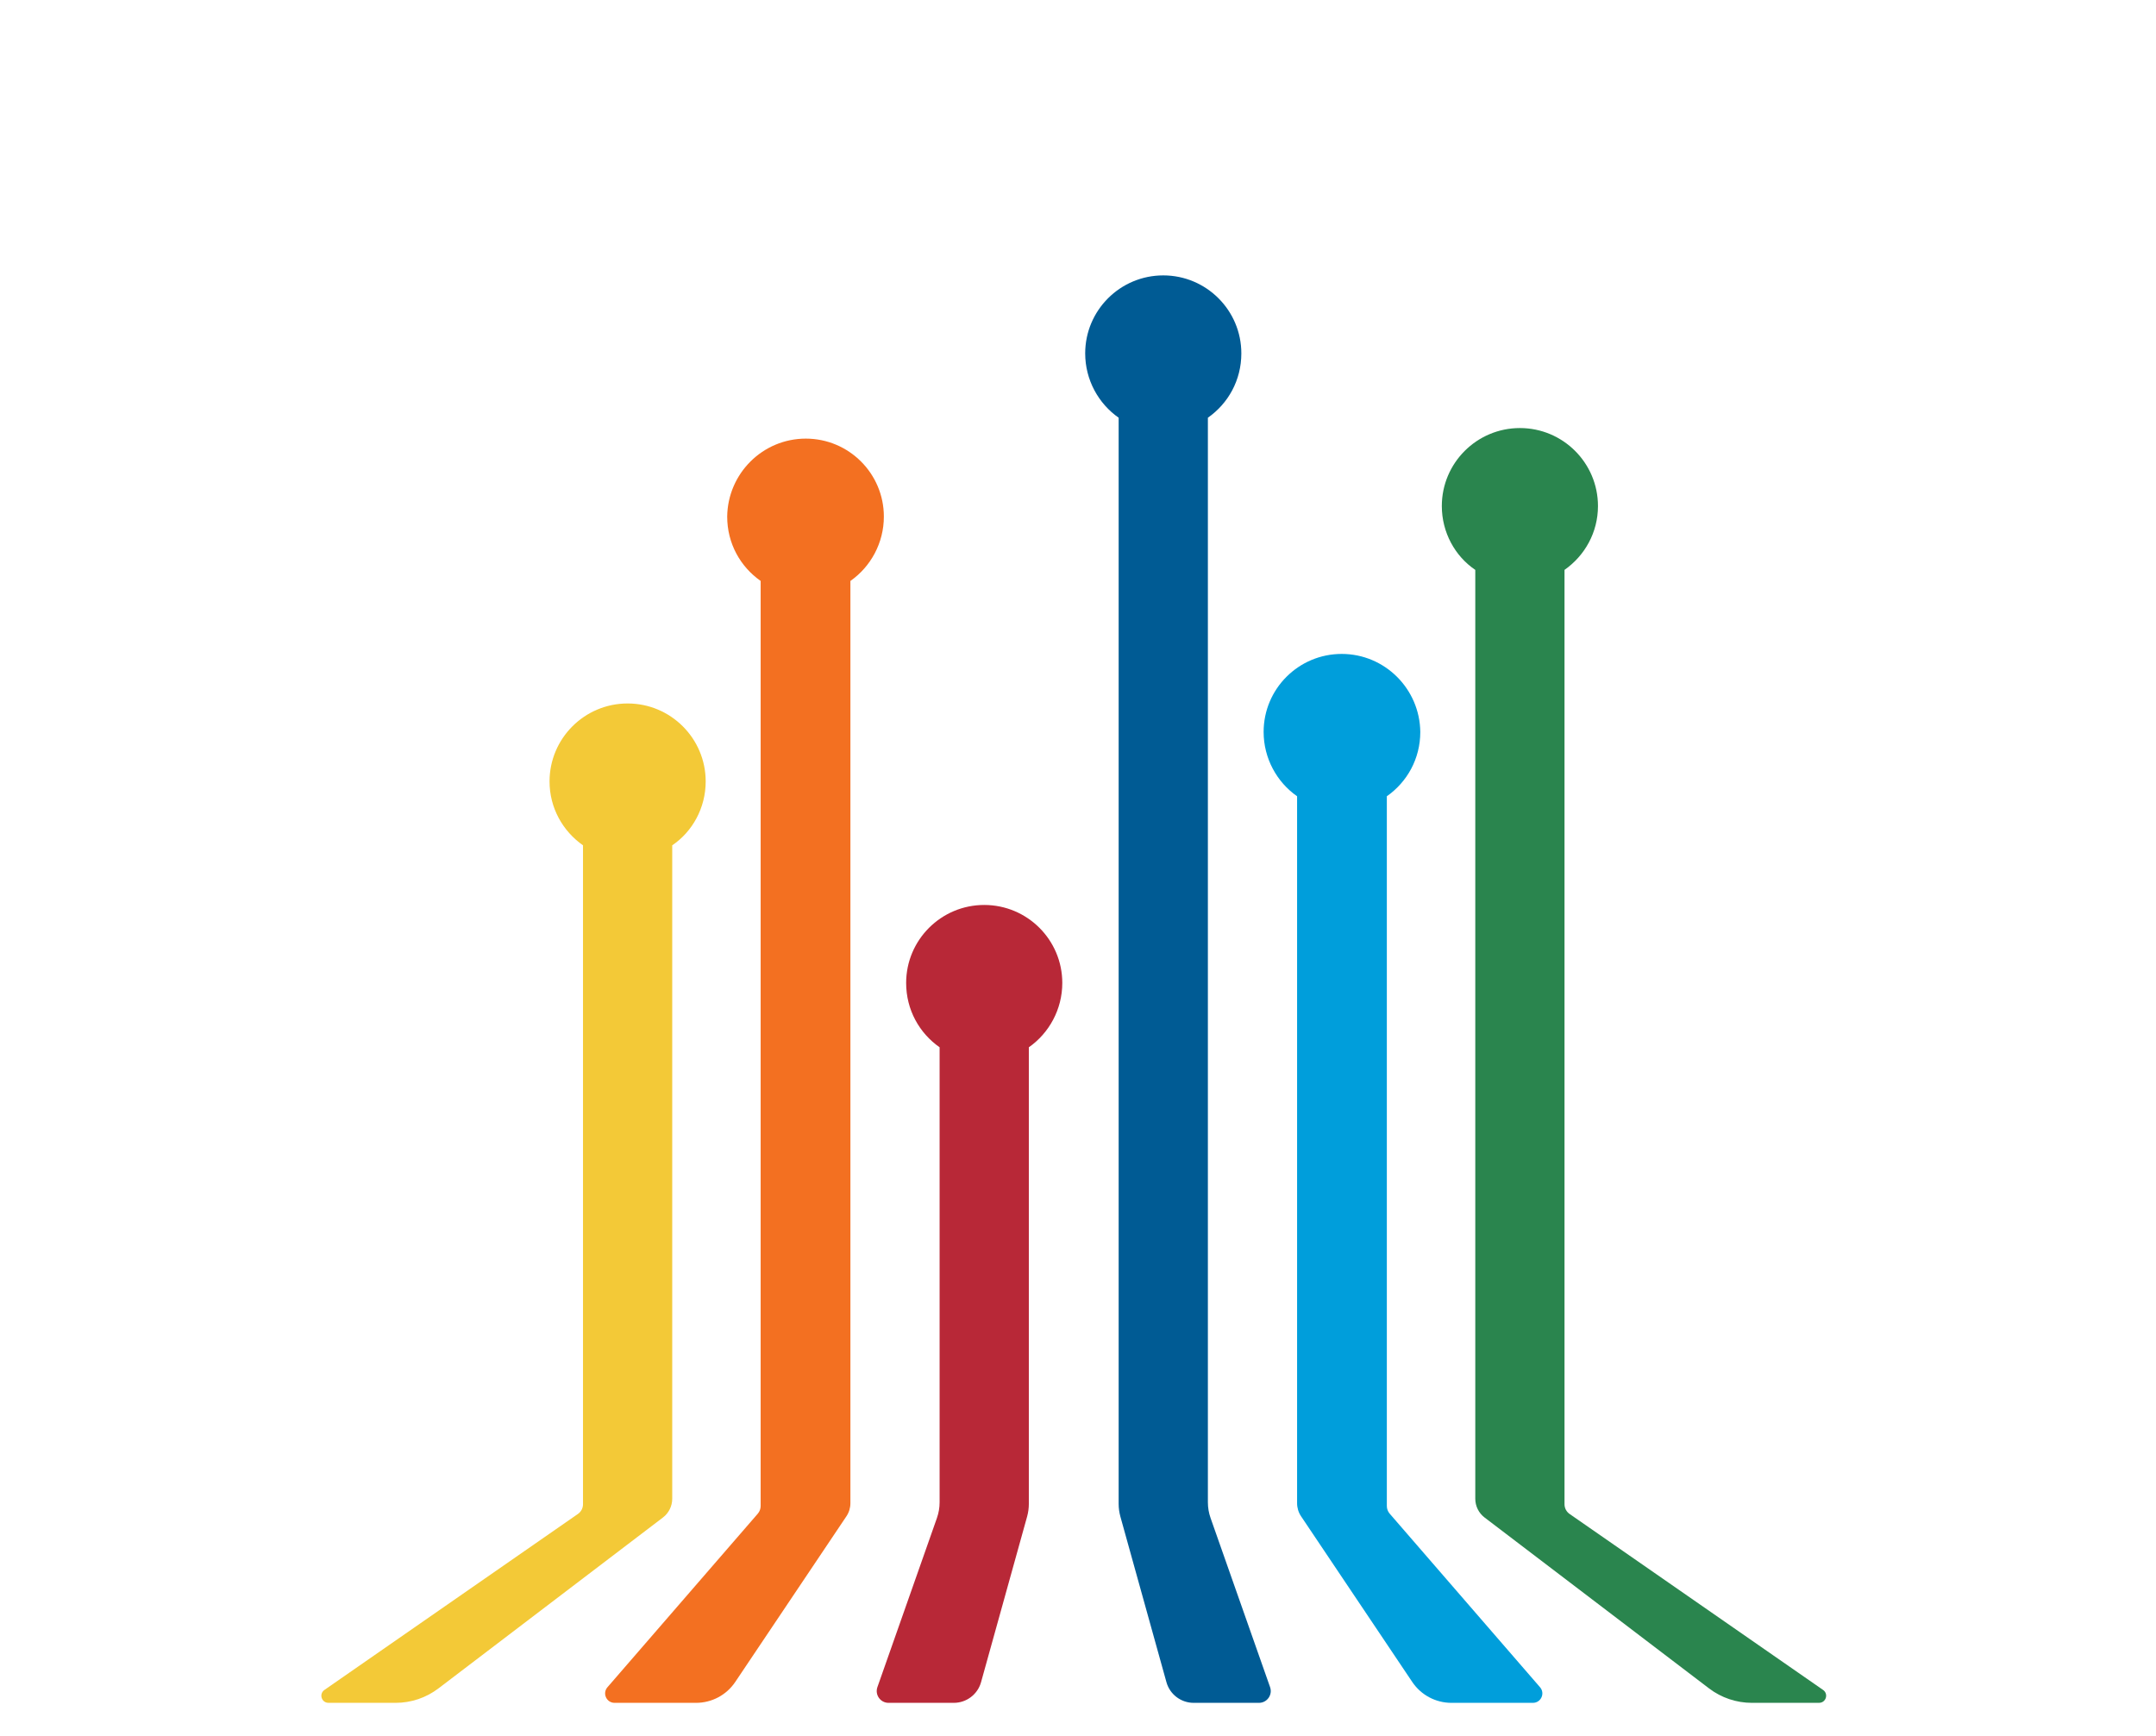
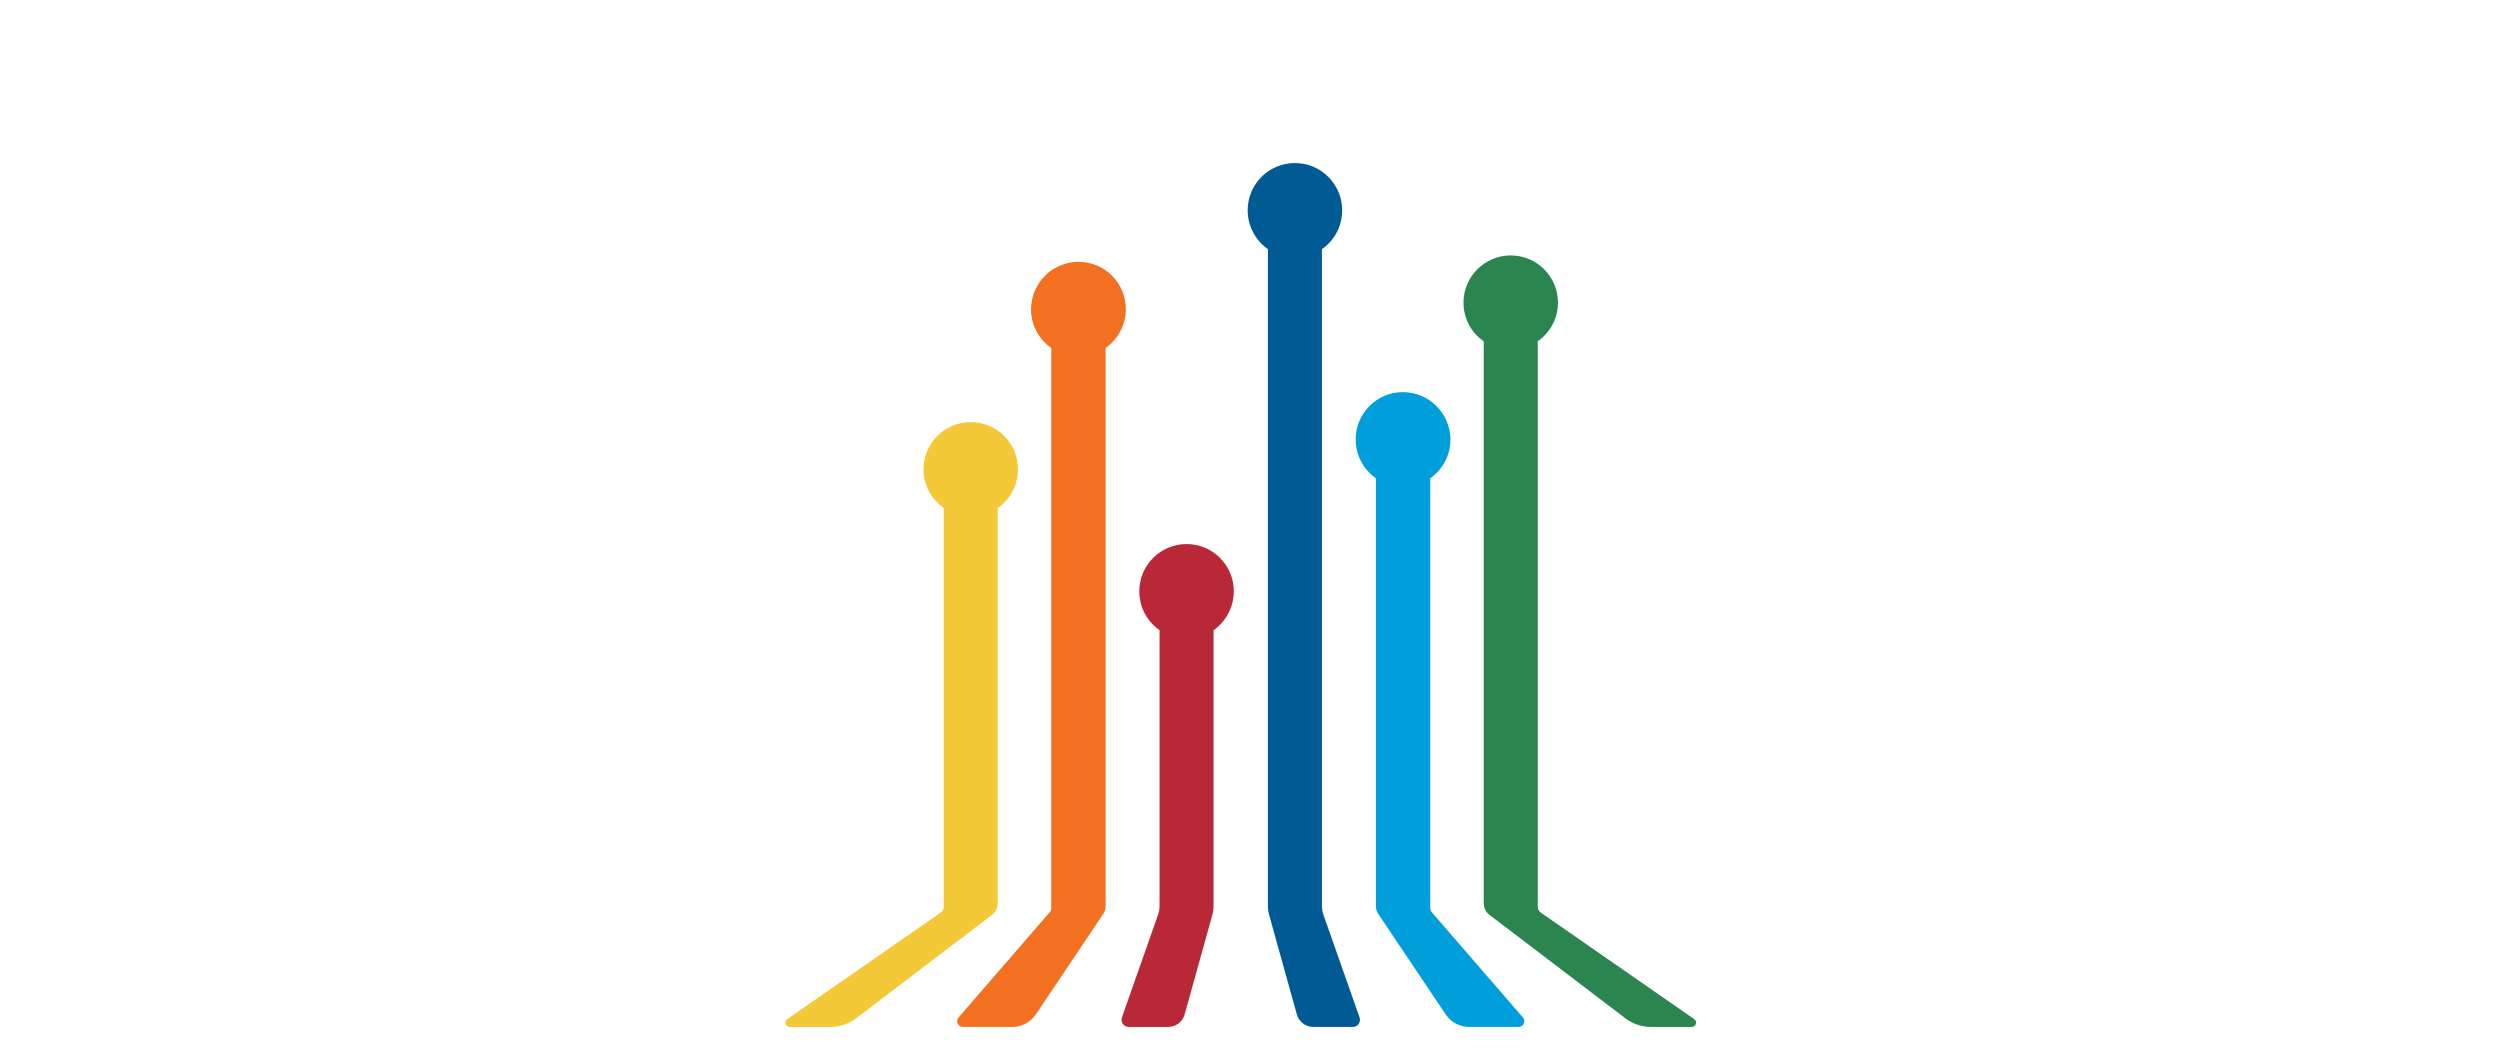
- <svg xmlns="http://www.w3.org/2000/svg" width="91.432" height="73.612" viewBox="0 0 91.432 73.612" fill="none" version="1.1" id="svg24">
+ <svg xmlns="http://www.w3.org/2000/svg" width="175.183" height="73.712" viewBox="0 0 175.183 73.712" fill="none" version="1.1" id="svg24">
  <defs id="defs28" />
-   <path d="m 53.39,72.215 c 0.345,0 0.586,-0.341 0.472,-0.666 l -2.525,-7.175 c -0.075,-0.213 -0.113,-0.438 -0.113,-0.664 v -45.995 c 0.86,-0.601 1.419,-1.59 1.419,-2.728 0,-1.826 -1.484,-3.308 -3.311,-3.308 -1.828,0 -3.311,1.482 -3.311,3.308 0,1.117 0.559,2.127 1.419,2.728 v 46.064 c 0,0.181 0.025,0.361 0.073,0.536 l 1.953,7.022 c 0.144,0.519 0.617,0.878 1.156,0.878 z" fill="#005b94" id="path12" />
-   <path d="m 65.008,72.215 c 0.343,0 0.527,-0.403 0.302,-0.662 l -6.375,-7.36 c -0.079,-0.091 -0.122,-0.207 -0.122,-0.327 v -30.098 c 0.86,-0.602 1.419,-1.59 1.419,-2.728 -0.021,-1.826 -1.505,-3.308 -3.333,-3.308 -1.828,0 -3.311,1.482 -3.311,3.308 0,1.117 0.559,2.127 1.419,2.728 v 29.98 c 0,0.199 0.059,0.393 0.17,0.557 l 4.714,7.024 c 0.371,0.553 0.994,0.886 1.661,0.886 z" fill="#009edb" id="path14" />
-   <path d="m 74.294,72.215 c -0.656,0 -1.295,-0.215 -1.817,-0.613 l -9.519,-7.247 c -0.248,-0.189 -0.394,-0.483 -0.394,-0.796 v -39.391 c -0.86,-0.58 -1.419,-1.59 -1.419,-2.707 0,-1.826 1.484,-3.308 3.311,-3.308 1.828,0 3.311,1.482 3.311,3.308 0,1.117 -0.559,2.105 -1.419,2.707 v 39.625 c 0,0.164 0.08,0.317 0.215,0.411 l 10.751,7.464 c 0.241,0.168 0.123,0.546 -0.171,0.546 z" fill="#2a854e" id="path16" />
-   <path d="m 26.063,72.215 c -0.343,0 -0.527,-0.403 -0.302,-0.662 l 6.375,-7.36 c 0.079,-0.091 0.122,-0.207 0.122,-0.327 v -39.229 c -0.86,-0.602 -1.419,-1.59 -1.419,-2.728 0.021,-1.826 1.505,-3.308 3.333,-3.308 1.828,0 3.311,1.482 3.311,3.308 0,1.117 -0.559,2.127 -1.419,2.728 v 39.111 c 0,0.199 -0.059,0.392 -0.17,0.557 l -4.714,7.025 c -0.371,0.553 -0.994,0.885 -1.661,0.885 z" fill="#f37021" id="path18" />
-   <path d="m 37.681,72.215 c -0.345,0 -0.586,-0.341 -0.472,-0.666 l 2.525,-7.175 c 0.075,-0.213 0.113,-0.438 0.113,-0.664 v -19.296 c -0.86,-0.602 -1.419,-1.59 -1.419,-2.728 0,-1.826 1.484,-3.308 3.311,-3.308 1.828,0 3.311,1.482 3.311,3.308 0,1.117 -0.559,2.127 -1.419,2.728 v 19.365 c 0,0.181 -0.025,0.361 -0.073,0.536 l -1.953,7.022 c -0.144,0.519 -0.617,0.878 -1.156,0.878 z" fill="#b82837" id="path20" />
-   <path d="m 16.778,72.215 c 0.656,0 1.295,-0.215 1.817,-0.613 l 9.519,-7.247 c 0.248,-0.189 0.394,-0.483 0.394,-0.796 v -27.711 c 0.86,-0.58 1.419,-1.59 1.419,-2.707 0,-1.826 -1.484,-3.308 -3.311,-3.308 -1.828,0 -3.311,1.482 -3.311,3.308 0,1.117 0.559,2.105 1.419,2.707 v 27.945 c 0,0.164 -0.08,0.317 -0.215,0.411 l -10.751,7.464 c -0.241,0.168 -0.123,0.546 0.171,0.546 z" fill="#f3c937" id="path22" />
+   <path d="m 94.797,71.961 c 0.345,0 0.586,-0.341 0.472,-0.666 l -2.525,-7.175 c -0.075,-0.213 -0.113,-0.438 -0.113,-0.664 v -45.995 c 0.86,-0.601 1.419,-1.59 1.419,-2.728 0,-1.826 -1.484,-3.308 -3.311,-3.308 -1.828,0 -3.311,1.482 -3.311,3.308 0,1.117 0.559,2.127 1.419,2.728 v 46.064 c 0,0.181 0.025,0.361 0.073,0.536 l 1.953,7.022 c 0.144,0.519 0.617,0.878 1.156,0.878 z" fill="#005b94" id="path12" />
+   <path d="m 106.415,71.961 c 0.343,0 0.527,-0.403 0.302,-0.662 l -6.375,-7.36 c -0.079,-0.091 -0.122,-0.207 -0.122,-0.327 v -30.098 c 0.86,-0.602 1.419,-1.59 1.419,-2.728 -0.021,-1.826 -1.505,-3.308 -3.333,-3.308 -1.828,0 -3.311,1.482 -3.311,3.308 0,1.117 0.559,2.127 1.419,2.728 v 29.98 c 0,0.199 0.059,0.393 0.17,0.557 l 4.714,7.024 c 0.371,0.553 0.994,0.886 1.661,0.886 z" fill="#009edb" id="path14" />
+   <path d="m 115.7,71.961 c -0.656,0 -1.295,-0.215 -1.817,-0.613 l -9.519,-7.247 c -0.248,-0.189 -0.394,-0.483 -0.394,-0.796 v -39.391 c -0.86,-0.58 -1.419,-1.59 -1.419,-2.707 0,-1.826 1.484,-3.308 3.311,-3.308 1.828,0 3.311,1.482 3.311,3.308 0,1.117 -0.559,2.105 -1.419,2.707 v 39.625 c 0,0.164 0.08,0.317 0.215,0.411 l 10.751,7.464 c 0.241,0.168 0.123,0.546 -0.171,0.546 z" fill="#2a854e" id="path16" />
+   <path d="m 67.47,71.961 c -0.343,0 -0.527,-0.403 -0.302,-0.662 l 6.375,-7.36 c 0.079,-0.091 0.122,-0.207 0.122,-0.327 v -39.229 c -0.86,-0.602 -1.419,-1.59 -1.419,-2.728 0.021,-1.826 1.505,-3.308 3.333,-3.308 1.828,0 3.311,1.482 3.311,3.308 0,1.117 -0.559,2.127 -1.419,2.728 v 39.111 c 0,0.199 -0.059,0.392 -0.17,0.557 l -4.714,7.025 c -0.371,0.553 -0.994,0.885 -1.661,0.885 z" fill="#f37021" id="path18" />
+   <path d="m 79.088,71.961 c -0.345,0 -0.586,-0.341 -0.472,-0.666 l 2.525,-7.175 c 0.075,-0.213 0.113,-0.438 0.113,-0.664 v -19.296 c -0.86,-0.602 -1.419,-1.59 -1.419,-2.728 0,-1.826 1.484,-3.308 3.311,-3.308 1.828,0 3.311,1.482 3.311,3.308 0,1.117 -0.559,2.127 -1.419,2.728 v 19.365 c 0,0.181 -0.025,0.361 -0.073,0.536 l -1.953,7.022 c -0.144,0.519 -0.617,0.878 -1.156,0.878 z" fill="#b82837" id="path20" />
+   <path d="m 58.185,71.961 c 0.656,0 1.295,-0.215 1.817,-0.613 l 9.519,-7.247 c 0.248,-0.189 0.394,-0.483 0.394,-0.796 v -27.711 c 0.86,-0.58 1.419,-1.59 1.419,-2.707 0,-1.826 -1.484,-3.308 -3.311,-3.308 -1.828,0 -3.311,1.482 -3.311,3.308 0,1.117 0.559,2.105 1.419,2.707 v 27.945 c 0,0.164 -0.08,0.317 -0.215,0.411 l -10.751,7.464 c -0.241,0.168 -0.123,0.546 0.171,0.546 z" fill="#f3c937" id="path22" />
</svg>
